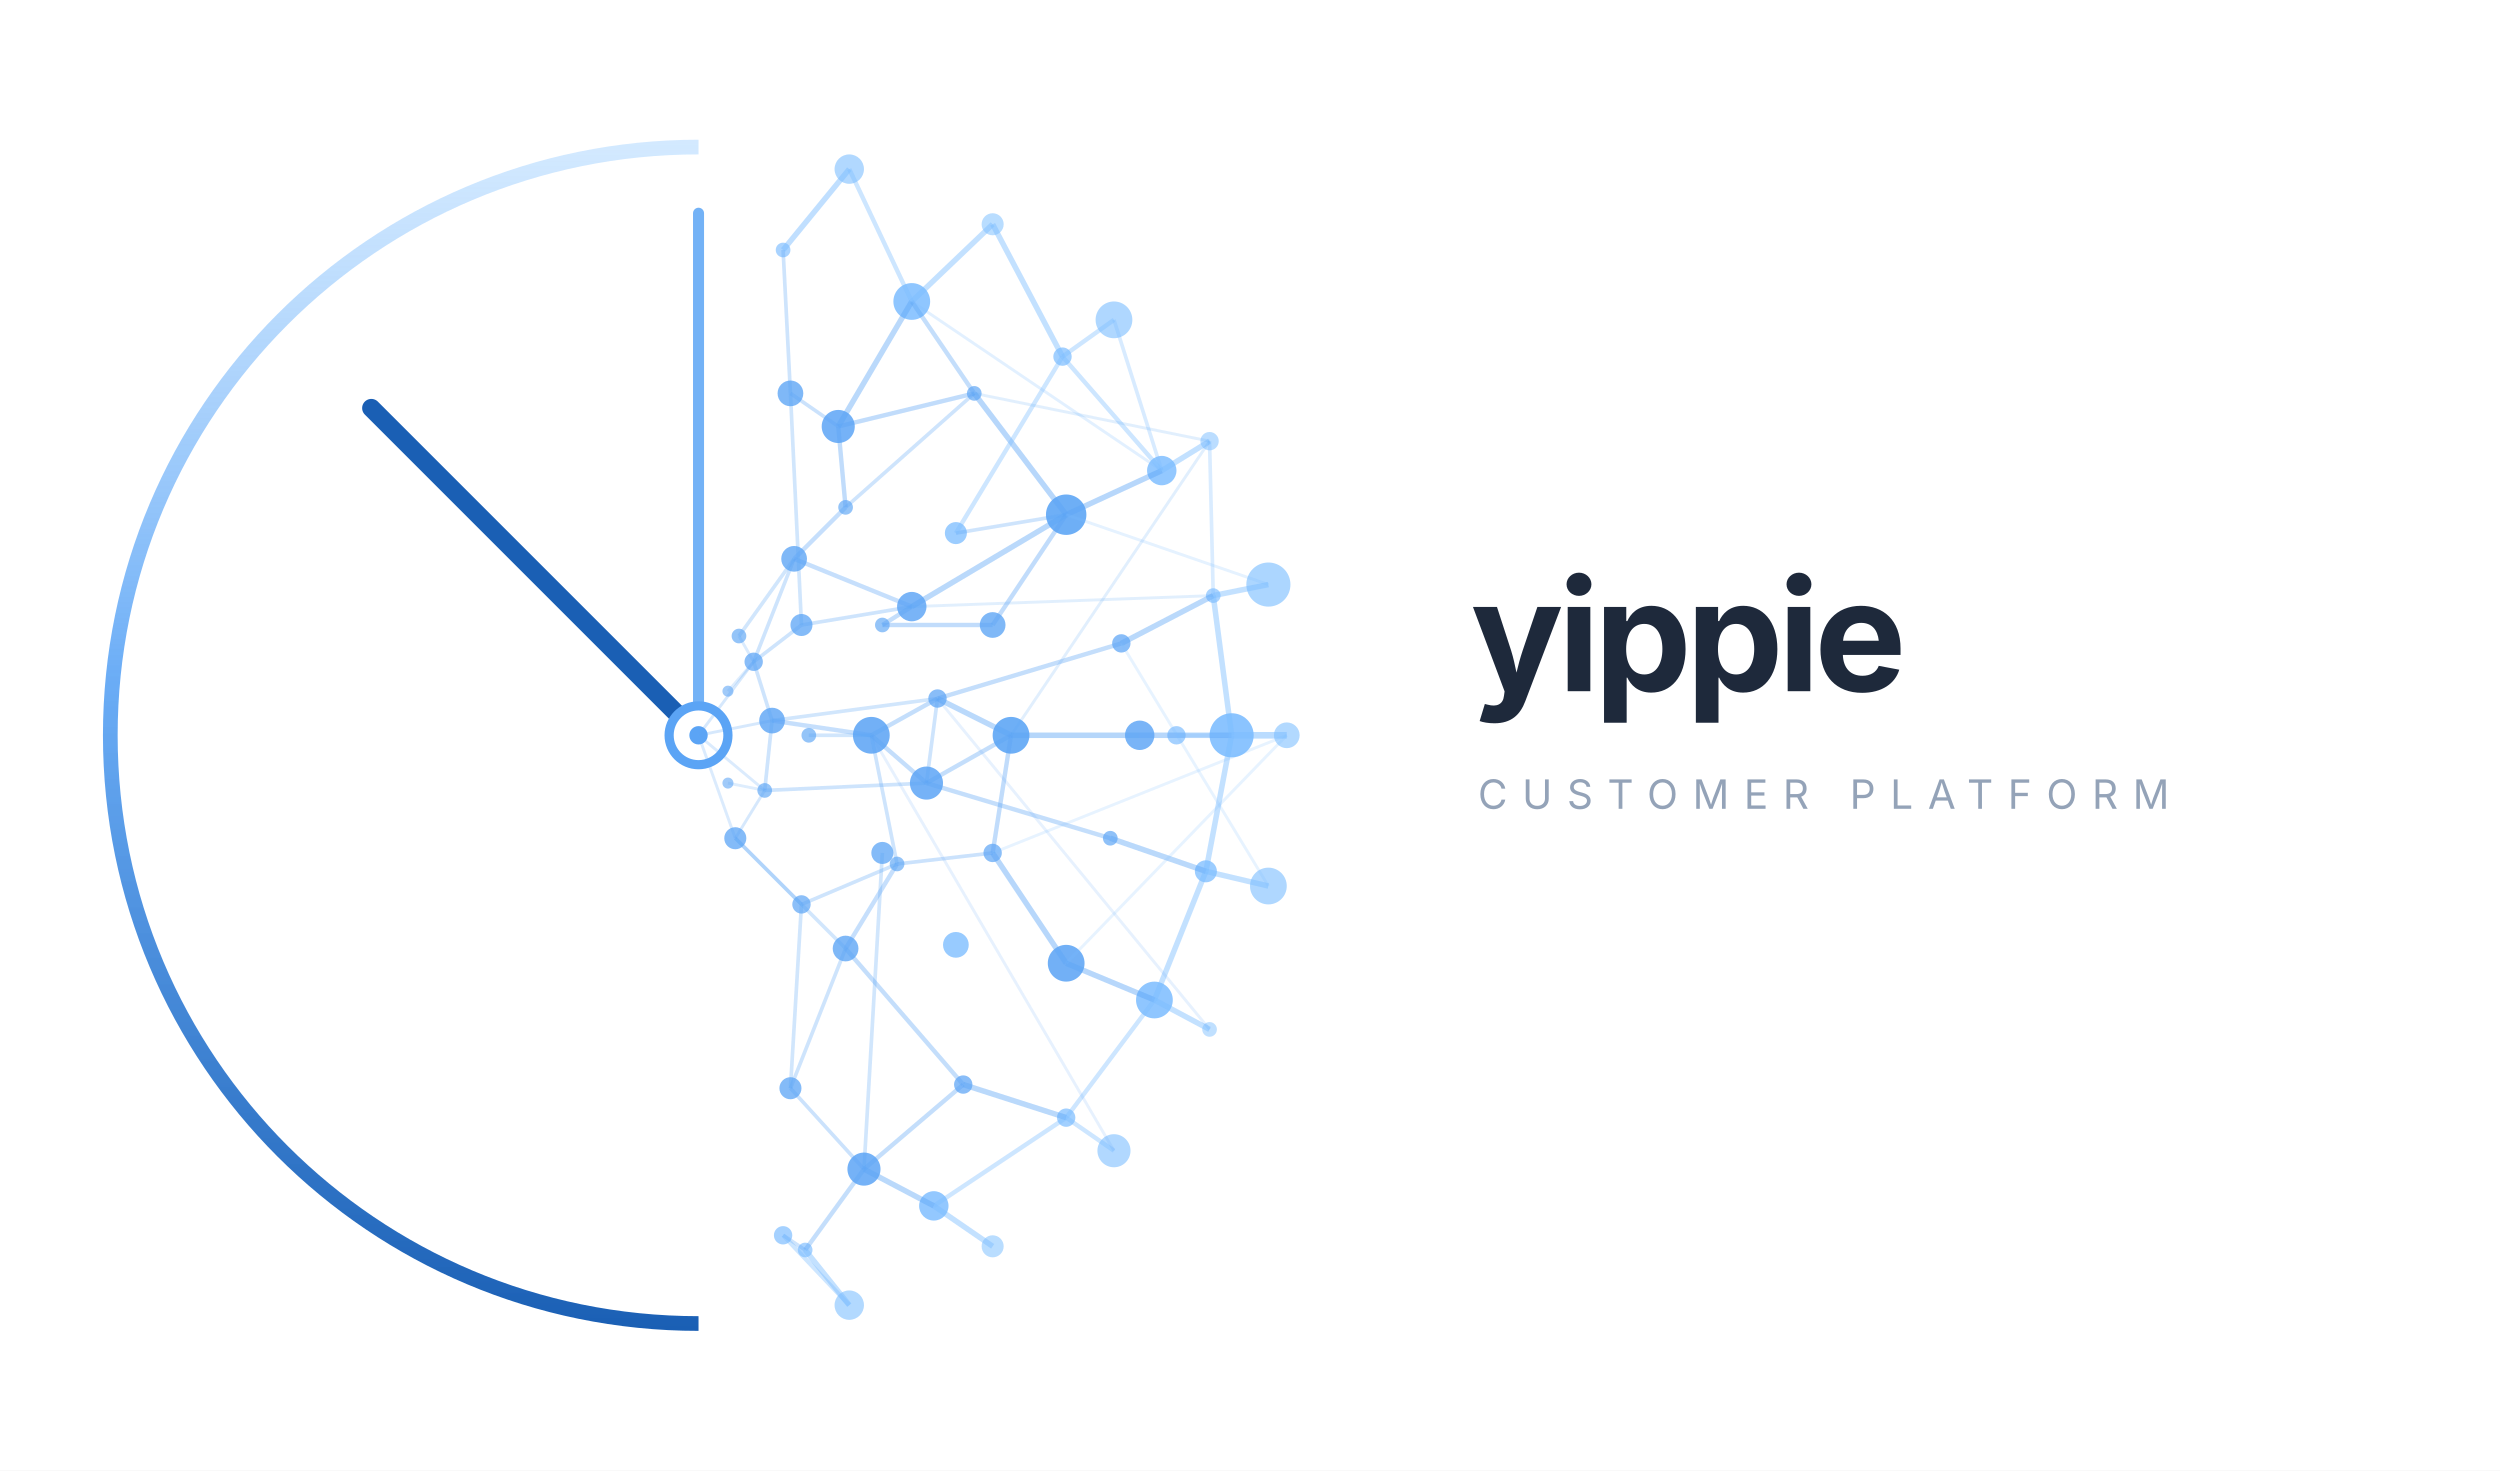
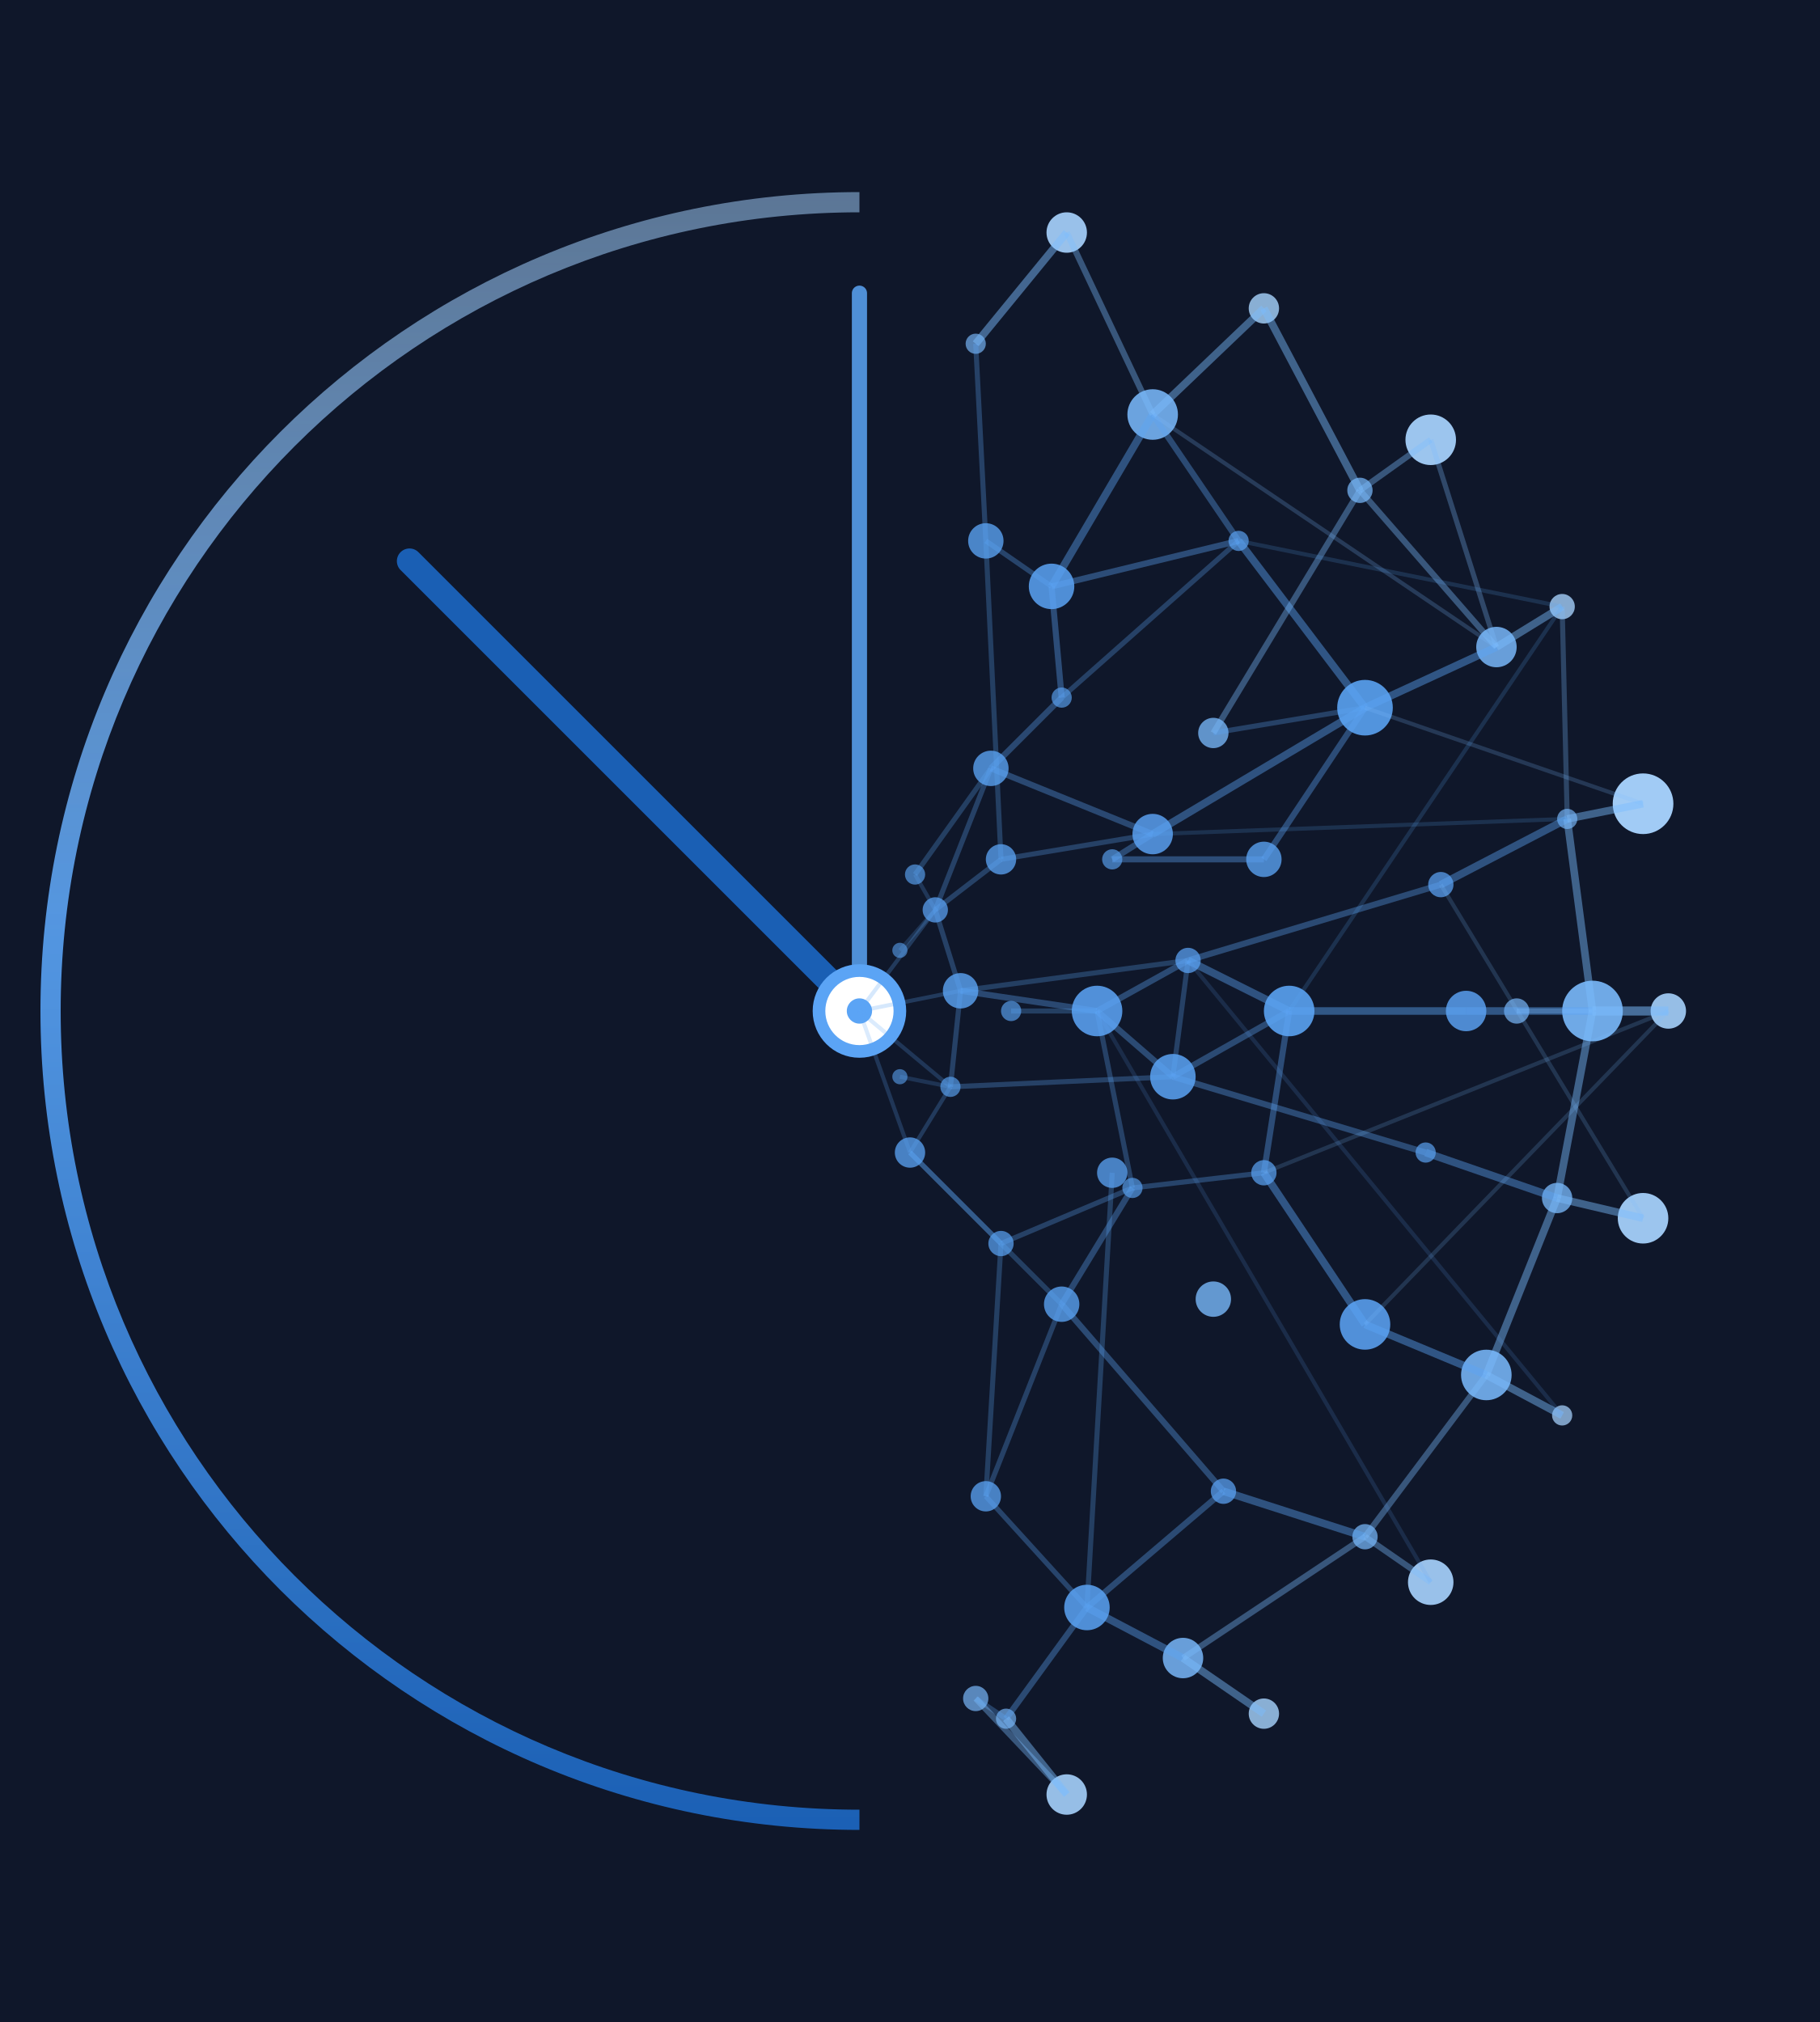
- <svg xmlns="http://www.w3.org/2000/svg" viewBox="0 0 680 400" width="680" height="400">
-   <rect width="680" height="400" fill="#FFFFFF" />
+ <svg xmlns="http://www.w3.org/2000/svg" viewBox="20 0 360 400" width="360" height="400">
+   <rect x="20" y="0" width="360" height="400" fill="#0F172A" />
  <defs>
    <linearGradient id="ag1" x1="0" y1="1" x2="0" y2="0" gradientUnits="objectBoundingBox">
      <stop offset="0%" stop-color="#1A5FB4" stop-opacity="1" />
      <stop offset="55%" stop-color="#5BA4F5" stop-opacity="0.9" />
      <stop offset="100%" stop-color="#A8D4FF" stop-opacity="0.5" />
    </linearGradient>
  </defs>
  <path d="M 190 362 A 162 162 0 0 1 190 38 L 190 42 A 158 158 0 0 0 190 358 Z" fill="url(#ag1)" />
  <line x1="190" y1="200" x2="101" y2="111" stroke="#1A5FB4" stroke-width="5" stroke-linecap="round" />
  <line x1="190" y1="200" x2="190" y2="58" stroke="#5BA4F5" stroke-width="3" stroke-linecap="round" opacity="0.85" />
  <circle cx="190" cy="200" r="8" fill="#FFFFFF" stroke="#5BA4F5" stroke-width="2.5" />
  <circle cx="190" cy="200" r="2.5" fill="#5BA4F5" />
  <circle cx="231" cy="46" r="4" fill="#A8D4FF" opacity="0.90" />
  <circle cx="270" cy="61" r="3" fill="#A8D4FF" opacity="0.80" />
  <circle cx="303" cy="87" r="5" fill="#A8D4FF" opacity="0.92" />
  <circle cx="329" cy="120" r="2.5" fill="#A8D4FF" opacity="0.78" />
  <circle cx="345" cy="159" r="6" fill="#A8D4FF" opacity="0.95" />
  <circle cx="350" cy="200" r="3.5" fill="#A8D4FF" opacity="0.88" />
  <circle cx="345" cy="241" r="5" fill="#A8D4FF" opacity="0.92" />
  <circle cx="329" cy="280" r="2" fill="#A8D4FF" opacity="0.72" />
  <circle cx="303" cy="313" r="4.5" fill="#A8D4FF" opacity="0.90" />
  <circle cx="270" cy="339" r="3" fill="#A8D4FF" opacity="0.80" />
  <circle cx="231" cy="355" r="4" fill="#A8D4FF" opacity="0.88" />
  <circle cx="248" cy="82" r="5" fill="#7BBCFF" opacity="0.85" />
  <circle cx="289" cy="97" r="2.5" fill="#7BBCFF" opacity="0.70" />
  <circle cx="316" cy="128" r="4" fill="#7BBCFF" opacity="0.82" />
  <circle cx="330" cy="162" r="2" fill="#7BBCFF" opacity="0.65" />
  <circle cx="335" cy="200" r="6" fill="#7BBCFF" opacity="0.88" />
  <circle cx="328" cy="237" r="3" fill="#7BBCFF" opacity="0.75" />
  <circle cx="314" cy="272" r="5" fill="#7BBCFF" opacity="0.85" />
  <circle cx="290" cy="304" r="2.5" fill="#7BBCFF" opacity="0.70" />
  <circle cx="254" cy="328" r="4" fill="#7BBCFF" opacity="0.82" />
  <circle cx="219" cy="340" r="2" fill="#7BBCFF" opacity="0.65" />
  <circle cx="260" cy="145" r="3" fill="#7BBCFF" opacity="0.75" />
  <circle cx="320" cy="200" r="2.5" fill="#7BBCFF" opacity="0.68" />
  <circle cx="260" cy="257" r="3.5" fill="#7BBCFF" opacity="0.78" />
  <circle cx="213" cy="68" r="2" fill="#7BBCFF" opacity="0.65" />
  <circle cx="213" cy="336" r="2.5" fill="#7BBCFF" opacity="0.68" />
  <circle cx="228" cy="116" r="4.5" fill="#5BA4F5" opacity="0.84" />
  <circle cx="265" cy="107" r="2" fill="#5BA4F5" opacity="0.68" />
  <circle cx="290" cy="140" r="5.5" fill="#5BA4F5" opacity="0.88" />
  <circle cx="305" cy="175" r="2.5" fill="#5BA4F5" opacity="0.72" />
  <circle cx="310" cy="200" r="4" fill="#5BA4F5" opacity="0.82" />
  <circle cx="302" cy="228" r="2" fill="#5BA4F5" opacity="0.68" />
  <circle cx="290" cy="262" r="5" fill="#5BA4F5" opacity="0.86" />
  <circle cx="262" cy="295" r="2.5" fill="#5BA4F5" opacity="0.72" />
  <circle cx="235" cy="318" r="4.5" fill="#5BA4F5" opacity="0.84" />
  <circle cx="215" cy="296" r="3" fill="#5BA4F5" opacity="0.75" />
  <circle cx="215" cy="107" r="3.5" fill="#5BA4F5" opacity="0.78" />
  <circle cx="275" cy="200" r="5" fill="#5BA4F5" opacity="0.88" />
  <circle cx="240" cy="170" r="2" fill="#5BA4F5" opacity="0.65" />
  <circle cx="240" cy="232" r="3" fill="#5BA4F5" opacity="0.75" />
  <circle cx="270" cy="170" r="3.5" fill="#5BA4F5" opacity="0.78" />
  <circle cx="270" cy="232" r="2.5" fill="#5BA4F5" opacity="0.70" />
  <circle cx="216" cy="152" r="3.5" fill="#5BA4F5" opacity="0.78" />
  <circle cx="230" cy="138" r="2" fill="#5BA4F5" opacity="0.65" />
  <circle cx="248" cy="165" r="4" fill="#5BA4F5" opacity="0.82" />
  <circle cx="255" cy="190" r="2.5" fill="#5BA4F5" opacity="0.72" />
  <circle cx="252" cy="213" r="4.5" fill="#5BA4F5" opacity="0.84" />
  <circle cx="244" cy="235" r="2" fill="#5BA4F5" opacity="0.65" />
  <circle cx="230" cy="258" r="3.5" fill="#5BA4F5" opacity="0.78" />
  <circle cx="218" cy="246" r="2.5" fill="#5BA4F5" opacity="0.70" />
  <circle cx="218" cy="170" r="3" fill="#5BA4F5" opacity="0.75" />
  <circle cx="237" cy="200" r="5" fill="#5BA4F5" opacity="0.86" />
  <circle cx="220" cy="200" r="2" fill="#5BA4F5" opacity="0.65" />
  <circle cx="205" cy="180" r="2.5" fill="#5BA4F5" opacity="0.72" />
  <circle cx="210" cy="196" r="3.5" fill="#5BA4F5" opacity="0.80" />
  <circle cx="208" cy="215" r="2" fill="#5BA4F5" opacity="0.65" />
  <circle cx="200" cy="228" r="3" fill="#5BA4F5" opacity="0.75" />
  <circle cx="201" cy="173" r="2" fill="#5BA4F5" opacity="0.65" />
  <circle cx="198" cy="188" r="1.5" fill="#5BA4F5" opacity="0.58" />
  <circle cx="198" cy="213" r="1.5" fill="#5BA4F5" opacity="0.58" />
  <line x1="190" y1="200" x2="205" y2="180" stroke="#5BA4F5" stroke-width="0.8" opacity="0.25" />
  <line x1="190" y1="200" x2="210" y2="196" stroke="#5BA4F5" stroke-width="0.8" opacity="0.25" />
  <line x1="190" y1="200" x2="208" y2="215" stroke="#5BA4F5" stroke-width="0.8" opacity="0.22" />
  <line x1="190" y1="200" x2="200" y2="228" stroke="#5BA4F5" stroke-width="0.8" opacity="0.22" />
  <line x1="205" y1="180" x2="210" y2="196" stroke="#5BA4F5" stroke-width="1" opacity="0.30" />
  <line x1="210" y1="196" x2="208" y2="215" stroke="#5BA4F5" stroke-width="1" opacity="0.30" />
  <line x1="208" y1="215" x2="200" y2="228" stroke="#5BA4F5" stroke-width="0.8" opacity="0.25" />
  <line x1="205" y1="180" x2="201" y2="173" stroke="#5BA4F5" stroke-width="0.8" opacity="0.22" />
  <line x1="198" y1="188" x2="205" y2="180" stroke="#5BA4F5" stroke-width="0.8" opacity="0.20" />
  <line x1="198" y1="213" x2="208" y2="215" stroke="#5BA4F5" stroke-width="0.8" opacity="0.20" />
  <line x1="205" y1="180" x2="216" y2="152" stroke="#5BA4F5" stroke-width="1" opacity="0.30" />
  <line x1="205" y1="180" x2="218" y2="170" stroke="#5BA4F5" stroke-width="1" opacity="0.30" />
  <line x1="210" y1="196" x2="237" y2="200" stroke="#5BA4F5" stroke-width="1.2" opacity="0.35" />
  <line x1="210" y1="196" x2="255" y2="190" stroke="#5BA4F5" stroke-width="1" opacity="0.28" />
  <line x1="208" y1="215" x2="252" y2="213" stroke="#5BA4F5" stroke-width="1" opacity="0.30" />
  <line x1="200" y1="228" x2="218" y2="246" stroke="#5BA4F5" stroke-width="1" opacity="0.28" />
  <line x1="200" y1="228" x2="230" y2="258" stroke="#5BA4F5" stroke-width="1" opacity="0.28" />
  <line x1="201" y1="173" x2="216" y2="152" stroke="#5BA4F5" stroke-width="1" opacity="0.28" />
  <line x1="216" y1="152" x2="230" y2="138" stroke="#5BA4F5" stroke-width="1.2" opacity="0.35" />
  <line x1="216" y1="152" x2="248" y2="165" stroke="#5BA4F5" stroke-width="1.2" opacity="0.35" />
  <line x1="218" y1="170" x2="248" y2="165" stroke="#5BA4F5" stroke-width="1" opacity="0.30" />
  <line x1="237" y1="200" x2="255" y2="190" stroke="#5BA4F5" stroke-width="1.2" opacity="0.36" />
  <line x1="237" y1="200" x2="252" y2="213" stroke="#5BA4F5" stroke-width="1.2" opacity="0.36" />
  <line x1="237" y1="200" x2="244" y2="235" stroke="#5BA4F5" stroke-width="1" opacity="0.30" />
  <line x1="255" y1="190" x2="252" y2="213" stroke="#5BA4F5" stroke-width="1" opacity="0.30" />
  <line x1="218" y1="246" x2="244" y2="235" stroke="#5BA4F5" stroke-width="1" opacity="0.30" />
  <line x1="244" y1="235" x2="230" y2="258" stroke="#5BA4F5" stroke-width="1.2" opacity="0.35" />
  <line x1="220" y1="200" x2="237" y2="200" stroke="#5BA4F5" stroke-width="1" opacity="0.28" />
  <line x1="230" y1="138" x2="228" y2="116" stroke="#5BA4F5" stroke-width="1.2" opacity="0.38" />
  <line x1="230" y1="138" x2="265" y2="107" stroke="#5BA4F5" stroke-width="1" opacity="0.30" />
  <line x1="248" y1="165" x2="240" y2="170" stroke="#5BA4F5" stroke-width="1.2" opacity="0.36" />
  <line x1="248" y1="165" x2="290" y2="140" stroke="#5BA4F5" stroke-width="1.5" opacity="0.42" />
  <line x1="255" y1="190" x2="275" y2="200" stroke="#5BA4F5" stroke-width="1.5" opacity="0.42" />
  <line x1="255" y1="190" x2="305" y2="175" stroke="#5BA4F5" stroke-width="1.2" opacity="0.36" />
  <line x1="252" y1="213" x2="275" y2="200" stroke="#5BA4F5" stroke-width="1.2" opacity="0.36" />
  <line x1="252" y1="213" x2="302" y2="228" stroke="#5BA4F5" stroke-width="1.2" opacity="0.36" />
  <line x1="244" y1="235" x2="270" y2="232" stroke="#5BA4F5" stroke-width="1" opacity="0.32" />
  <line x1="230" y1="258" x2="215" y2="296" stroke="#5BA4F5" stroke-width="1" opacity="0.30" />
  <line x1="230" y1="258" x2="262" y2="295" stroke="#5BA4F5" stroke-width="1.2" opacity="0.36" />
  <line x1="218" y1="170" x2="215" y2="107" stroke="#5BA4F5" stroke-width="1" opacity="0.28" />
  <line x1="218" y1="246" x2="215" y2="296" stroke="#5BA4F5" stroke-width="1" opacity="0.28" />
  <line x1="228" y1="116" x2="265" y2="107" stroke="#5BA4F5" stroke-width="1.2" opacity="0.38" />
  <line x1="228" y1="116" x2="215" y2="107" stroke="#5BA4F5" stroke-width="1" opacity="0.32" />
  <line x1="265" y1="107" x2="290" y2="140" stroke="#5BA4F5" stroke-width="1.5" opacity="0.44" />
  <line x1="240" y1="170" x2="270" y2="170" stroke="#5BA4F5" stroke-width="1.2" opacity="0.38" />
  <line x1="270" y1="170" x2="290" y2="140" stroke="#5BA4F5" stroke-width="1.2" opacity="0.38" />
  <line x1="275" y1="200" x2="310" y2="200" stroke="#5BA4F5" stroke-width="1.5" opacity="0.45" />
  <line x1="270" y1="232" x2="275" y2="200" stroke="#5BA4F5" stroke-width="1.2" opacity="0.38" />
  <line x1="270" y1="232" x2="290" y2="262" stroke="#5BA4F5" stroke-width="1.5" opacity="0.44" />
  <line x1="262" y1="295" x2="235" y2="318" stroke="#5BA4F5" stroke-width="1.2" opacity="0.36" />
  <line x1="215" y1="296" x2="235" y2="318" stroke="#5BA4F5" stroke-width="1" opacity="0.32" />
  <line x1="240" y1="232" x2="235" y2="318" stroke="#5BA4F5" stroke-width="1" opacity="0.28" />
  <line x1="215" y1="107" x2="213" y2="68" stroke="#5BA4F5" stroke-width="1" opacity="0.30" />
  <line x1="228" y1="116" x2="248" y2="82" stroke="#5BA4F5" stroke-width="1.5" opacity="0.42" />
  <line x1="265" y1="107" x2="248" y2="82" stroke="#5BA4F5" stroke-width="1.2" opacity="0.36" />
  <line x1="290" y1="140" x2="316" y2="128" stroke="#5BA4F5" stroke-width="1.5" opacity="0.44" />
  <line x1="290" y1="140" x2="260" y2="145" stroke="#5BA4F5" stroke-width="1" opacity="0.30" />
  <line x1="305" y1="175" x2="330" y2="162" stroke="#5BA4F5" stroke-width="1.5" opacity="0.42" />
  <line x1="310" y1="200" x2="335" y2="200" stroke="#5BA4F5" stroke-width="1.5" opacity="0.44" />
  <line x1="302" y1="228" x2="328" y2="237" stroke="#5BA4F5" stroke-width="1.5" opacity="0.42" />
  <line x1="290" y1="262" x2="314" y2="272" stroke="#5BA4F5" stroke-width="1.5" opacity="0.44" />
  <line x1="262" y1="295" x2="290" y2="304" stroke="#5BA4F5" stroke-width="1.5" opacity="0.42" />
  <line x1="235" y1="318" x2="254" y2="328" stroke="#5BA4F5" stroke-width="1.5" opacity="0.42" />
  <line x1="235" y1="318" x2="219" y2="340" stroke="#5BA4F5" stroke-width="1.2" opacity="0.36" />
  <line x1="213" y1="336" x2="219" y2="340" stroke="#5BA4F5" stroke-width="1" opacity="0.30" />
  <line x1="248" y1="82" x2="270" y2="61" stroke="#7BBCFF" stroke-width="1.5" opacity="0.45" />
  <line x1="260" y1="145" x2="289" y2="97" stroke="#7BBCFF" stroke-width="1.2" opacity="0.38" />
  <line x1="316" y1="128" x2="289" y2="97" stroke="#7BBCFF" stroke-width="1.2" opacity="0.38" />
  <line x1="330" y1="162" x2="335" y2="200" stroke="#7BBCFF" stroke-width="1.5" opacity="0.45" />
  <line x1="335" y1="200" x2="328" y2="237" stroke="#7BBCFF" stroke-width="1.5" opacity="0.45" />
  <line x1="328" y1="237" x2="314" y2="272" stroke="#7BBCFF" stroke-width="1.5" opacity="0.45" />
  <line x1="314" y1="272" x2="290" y2="304" stroke="#7BBCFF" stroke-width="1.2" opacity="0.38" />
  <line x1="290" y1="304" x2="254" y2="328" stroke="#7BBCFF" stroke-width="1.2" opacity="0.38" />
  <line x1="320" y1="200" x2="335" y2="200" stroke="#7BBCFF" stroke-width="1" opacity="0.30" />
  <line x1="213" y1="68" x2="231" y2="46" stroke="#7BBCFF" stroke-width="1.5" opacity="0.48" />
  <line x1="248" y1="82" x2="231" y2="46" stroke="#7BBCFF" stroke-width="1.2" opacity="0.38" />
  <line x1="289" y1="97" x2="270" y2="61" stroke="#7BBCFF" stroke-width="1.5" opacity="0.45" />
  <line x1="289" y1="97" x2="303" y2="87" stroke="#7BBCFF" stroke-width="1.2" opacity="0.38" />
  <line x1="316" y1="128" x2="329" y2="120" stroke="#7BBCFF" stroke-width="1.5" opacity="0.45" />
  <line x1="330" y1="162" x2="345" y2="159" stroke="#7BBCFF" stroke-width="1.5" opacity="0.45" />
  <line x1="335" y1="200" x2="350" y2="200" stroke="#7BBCFF" stroke-width="1.8" opacity="0.52" />
  <line x1="328" y1="237" x2="345" y2="241" stroke="#7BBCFF" stroke-width="1.5" opacity="0.45" />
  <line x1="314" y1="272" x2="329" y2="280" stroke="#7BBCFF" stroke-width="1.5" opacity="0.45" />
  <line x1="290" y1="304" x2="303" y2="313" stroke="#7BBCFF" stroke-width="1.2" opacity="0.38" />
  <line x1="254" y1="328" x2="270" y2="339" stroke="#7BBCFF" stroke-width="1.5" opacity="0.45" />
  <line x1="219" y1="340" x2="231" y2="355" stroke="#7BBCFF" stroke-width="1.5" opacity="0.45" />
  <line x1="213" y1="336" x2="231" y2="355" stroke="#7BBCFF" stroke-width="1.2" opacity="0.38" />
  <line x1="316" y1="128" x2="303" y2="87" stroke="#7BBCFF" stroke-width="1" opacity="0.30" />
  <line x1="330" y1="162" x2="329" y2="120" stroke="#7BBCFF" stroke-width="1" opacity="0.28" />
  <line x1="248" y1="82" x2="316" y2="128" stroke="#7BBCFF" stroke-width="0.8" opacity="0.22" />
  <line x1="290" y1="140" x2="345" y2="159" stroke="#7BBCFF" stroke-width="0.8" opacity="0.20" />
  <line x1="275" y1="200" x2="329" y2="120" stroke="#5BA4F5" stroke-width="0.8" opacity="0.18" />
  <line x1="305" y1="175" x2="345" y2="241" stroke="#7BBCFF" stroke-width="0.8" opacity="0.18" />
  <line x1="255" y1="190" x2="329" y2="280" stroke="#5BA4F5" stroke-width="0.8" opacity="0.15" />
  <line x1="270" y1="232" x2="350" y2="200" stroke="#7BBCFF" stroke-width="0.8" opacity="0.18" />
  <line x1="248" y1="165" x2="330" y2="162" stroke="#5BA4F5" stroke-width="0.8" opacity="0.18" />
  <line x1="265" y1="107" x2="329" y2="120" stroke="#5BA4F5" stroke-width="0.8" opacity="0.18" />
  <line x1="290" y1="262" x2="350" y2="200" stroke="#7BBCFF" stroke-width="0.8" opacity="0.18" />
  <line x1="237" y1="200" x2="303" y2="313" stroke="#5BA4F5" stroke-width="0.8" opacity="0.15" />
-   <text x="400" y="188" font-family="system-ui,-apple-system,sans-serif" font-size="42" font-weight="700" fill="#1E293B" letter-spacing="-1.5">yippie</text>
-   <text x="402" y="220" font-family="system-ui,-apple-system,sans-serif" font-size="11" font-weight="400" fill="#94A3B8" letter-spacing="4">CUSTOMER PLATFORM</text>
</svg>
